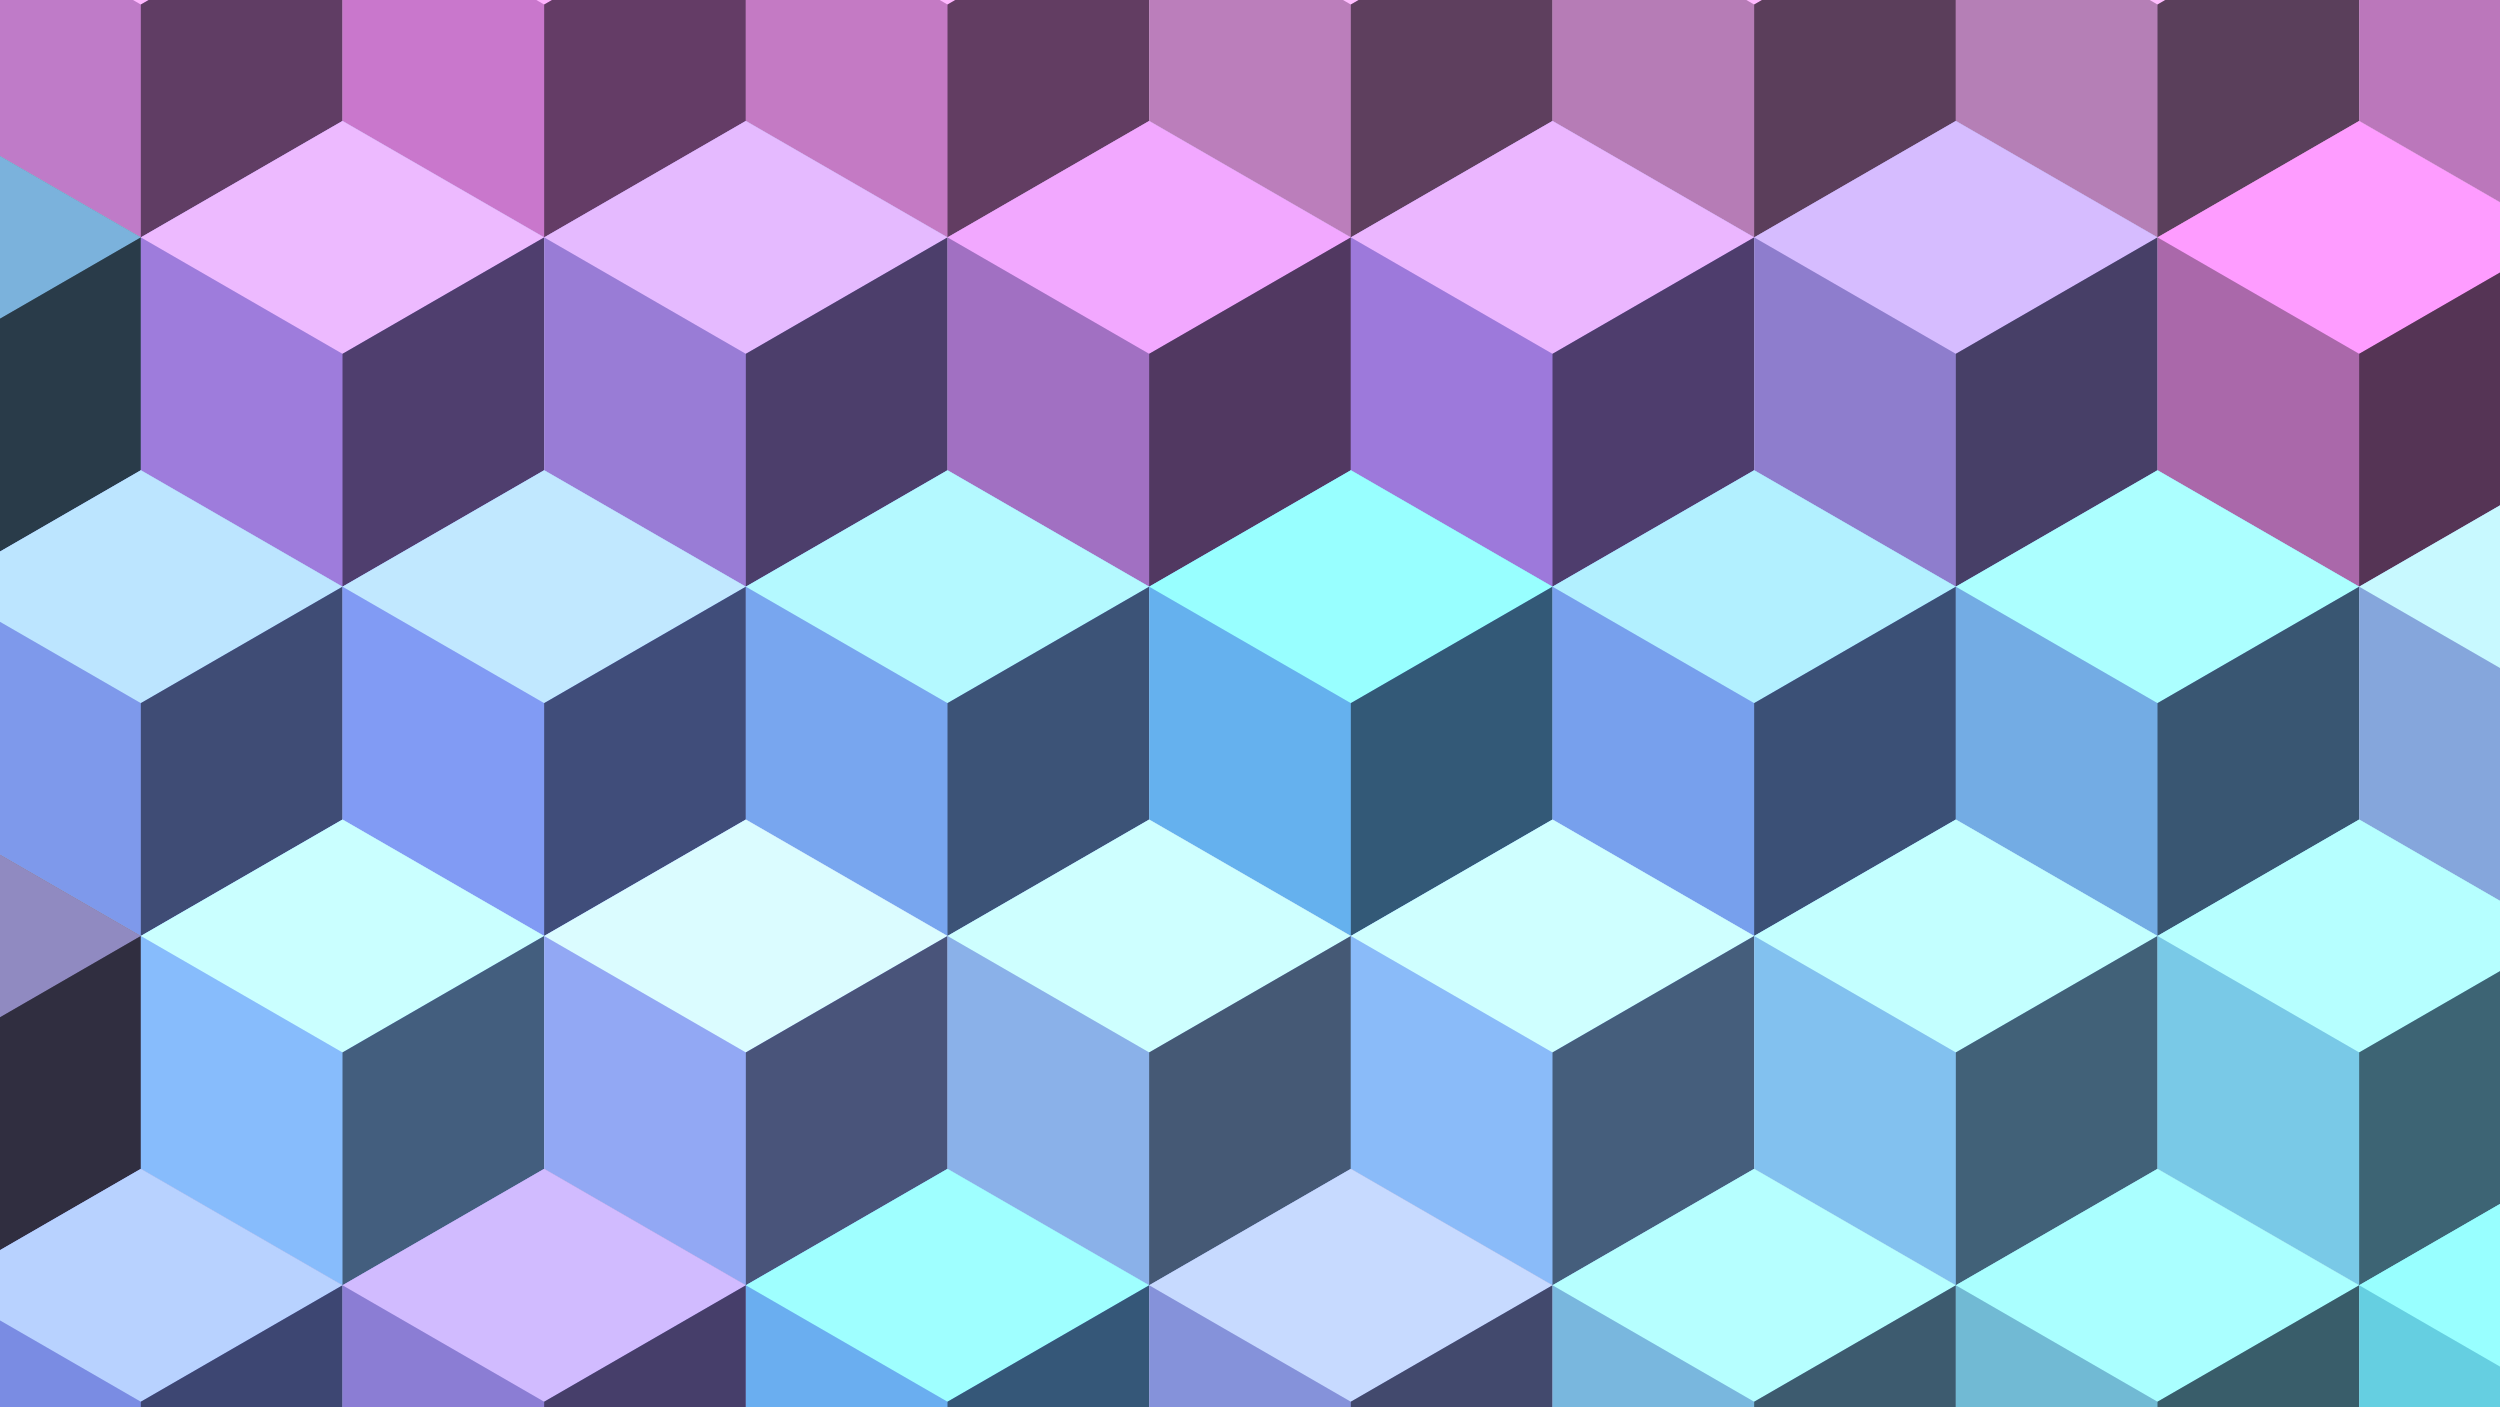
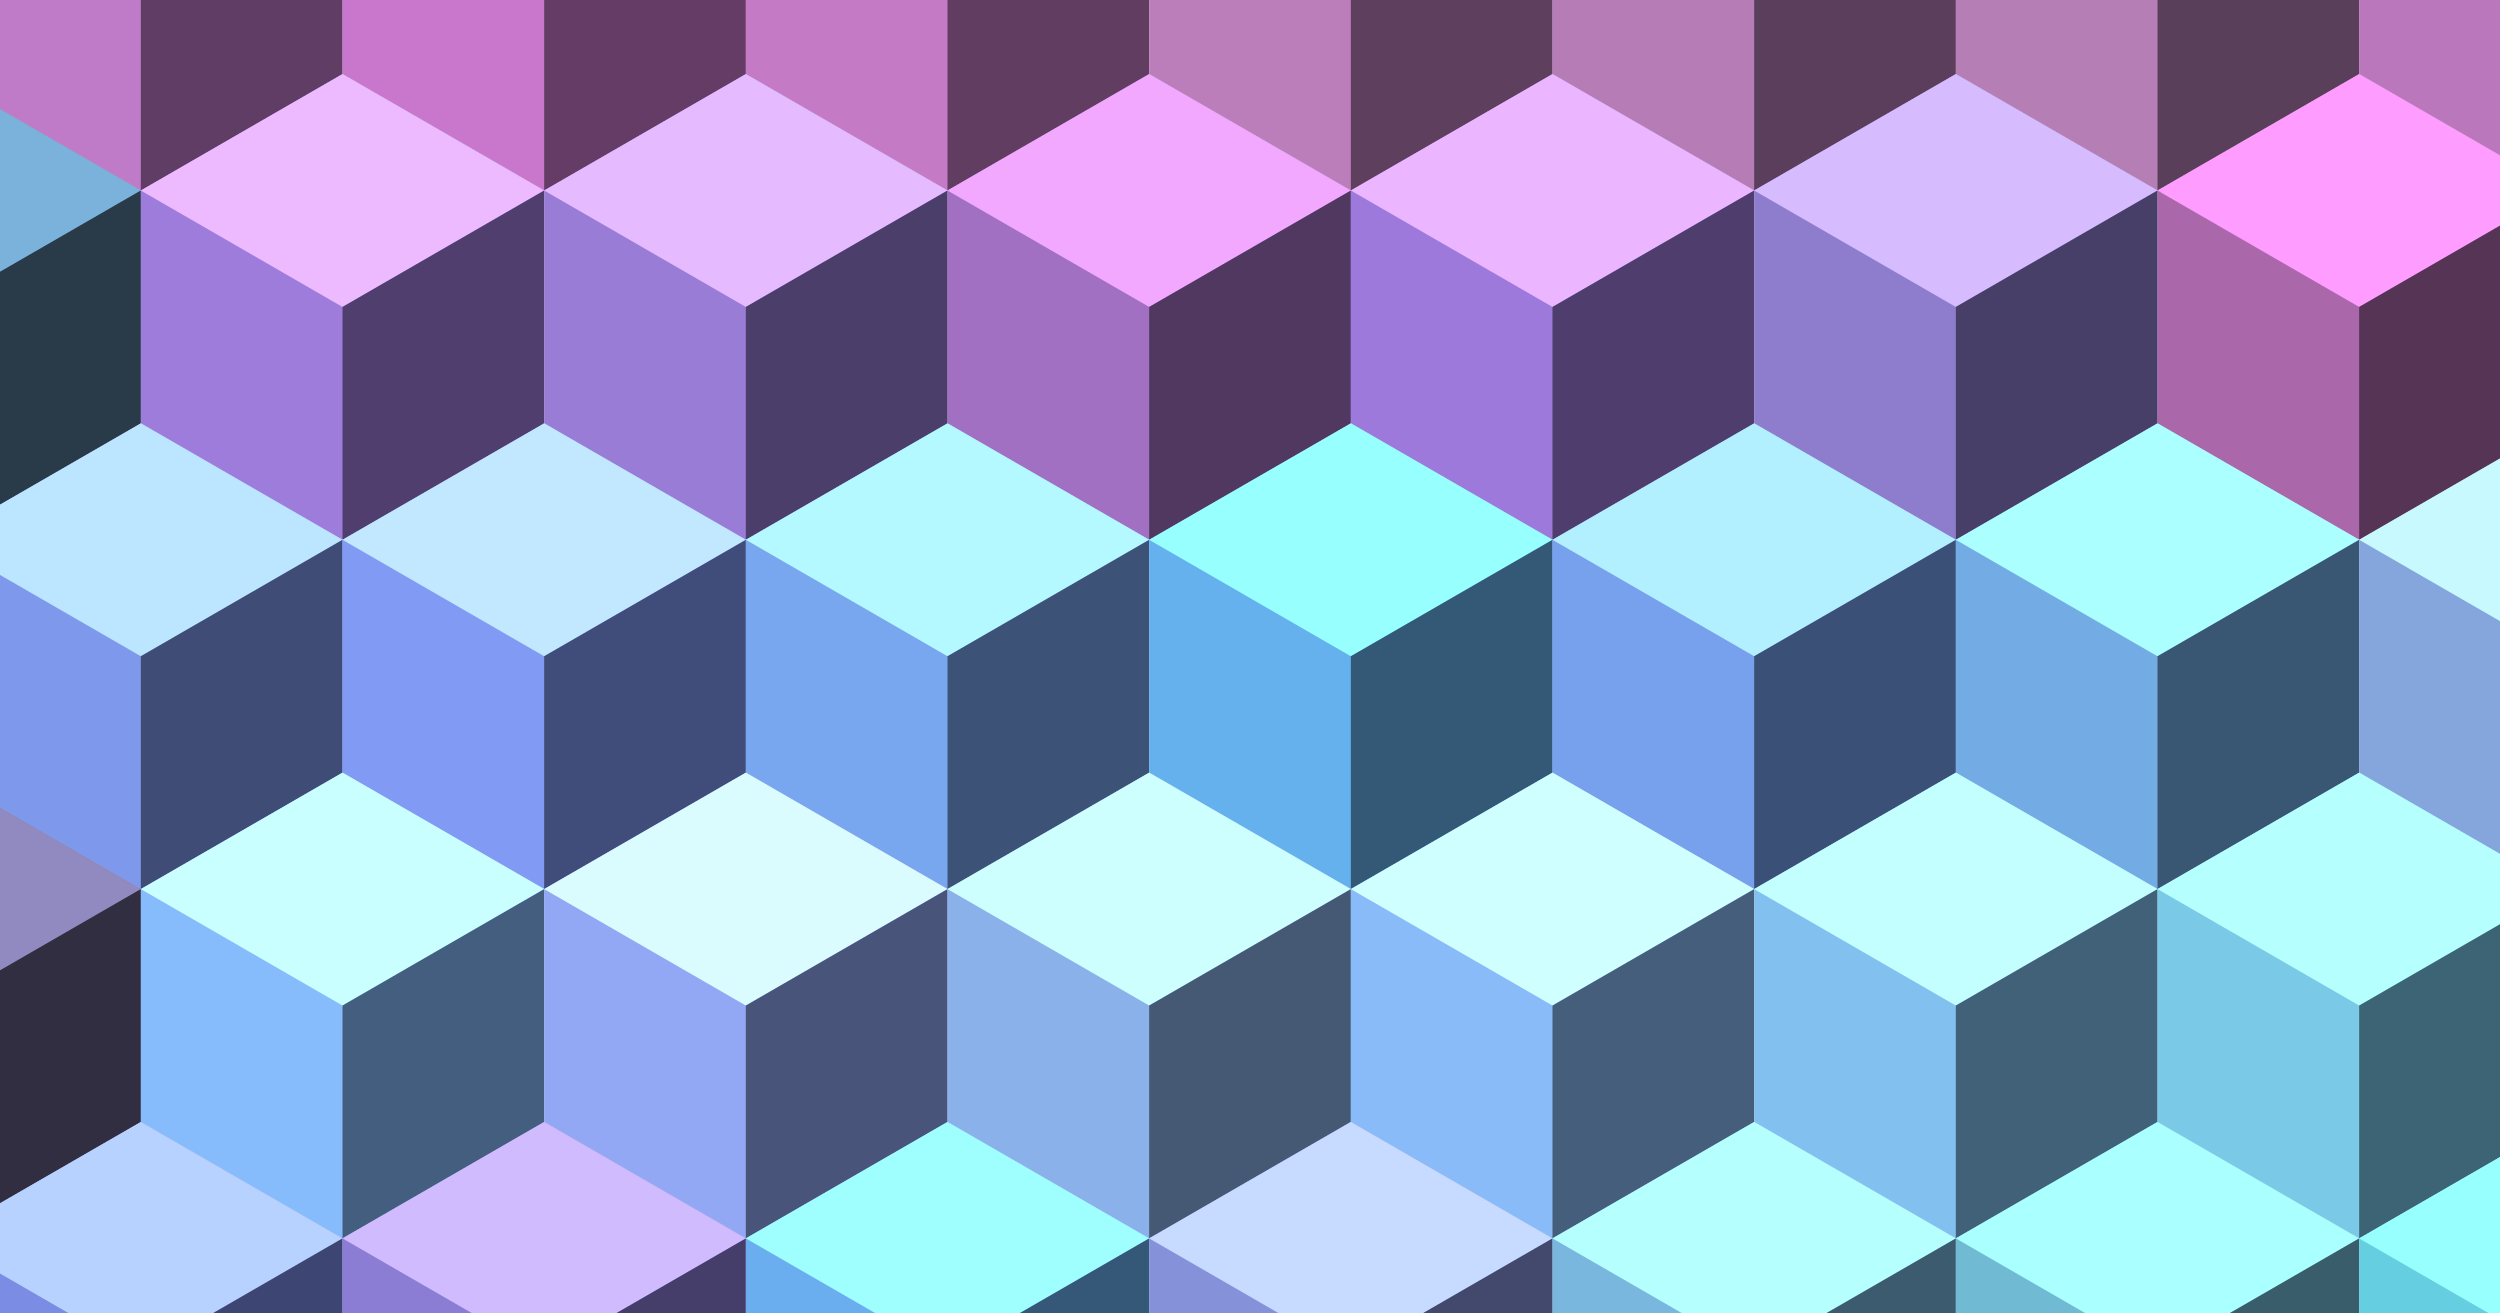
- <svg xmlns="http://www.w3.org/2000/svg" version="1.1" width="1200" height="675" viewBox="0,0,1200,675">
+ <svg xmlns="http://www.w3.org/2000/svg" version="1.1" width="1200" height="630" viewBox="0,0,1200,630">
  <g fill="none" fill-rule="nonzero" stroke="none" stroke-width="1" stroke-linecap="butt" stroke-linejoin="miter" stroke-miterlimit="10" stroke-dasharray="" stroke-dashoffset="0" font-family="none" font-weight="none" font-size="none" text-anchor="none" style="mix-blend-mode: normal">
    <g>
      <g>
-         <path d="M-126,-221.375l96.8,-55.888l96.8,55.888v111.775l-96.8,55.888l-96.8,-55.888z" fill="#000000" />
-         <path d="M-126,-221.375l96.8,-55.888l96.8,55.888l-96.8,55.888z" fill="#ffffff" />
-         <path d="M67.6,-221.375v111.775l-96.8,55.888v-111.775z" fill="#000000" />
-       </g>
-       <g>
-         <path d="M67.6,-221.375l96.8,-55.888l96.8,55.888v111.775l-96.8,55.888l-96.8,-55.888z" fill="#000000" />
-         <path d="M67.6,-221.375l96.8,-55.888l96.8,55.888l-96.8,55.888z" fill="#ffffff" />
-         <path d="M261.2,-221.375v111.775l-96.8,55.888v-111.775z" fill="#000000" />
-       </g>
-       <g>
-         <path d="M261.2,-221.375l96.8,-55.888l96.8,55.888v111.775l-96.8,55.888l-96.8,-55.888z" fill="#000000" />
-         <path d="M261.2,-221.375l96.8,-55.888l96.8,55.888l-96.8,55.888z" fill="#ffffff" />
-         <path d="M454.8,-221.375v111.775l-96.8,55.888v-111.775z" fill="#000000" />
-       </g>
-       <g>
-         <path d="M454.8,-221.375l96.8,-55.888l96.8,55.888v111.775l-96.8,55.888l-96.8,-55.888z" fill="#000000" />
-         <path d="M454.8,-221.375l96.8,-55.888l96.8,55.888l-96.8,55.888z" fill="#ffffff" />
-         <path d="M648.4,-221.375v111.775l-96.8,55.888v-111.775z" fill="#000000" />
-       </g>
-       <g>
-         <path d="M648.4,-221.375l96.8,-55.888l96.8,55.888v111.775l-96.8,55.888l-96.8,-55.888z" fill="#000000" />
-         <path d="M648.4,-221.375l96.8,-55.888l96.8,55.888l-96.8,55.888z" fill="#ffffff" />
-         <path d="M842,-221.375v111.775l-96.8,55.888v-111.775z" fill="#000000" />
-       </g>
-       <g>
-         <path d="M842,-221.375l96.8,-55.888l96.8,55.888v111.775l-96.8,55.888l-96.8,-55.888z" fill="#000000" />
-         <path d="M842,-221.375l96.8,-55.888l96.8,55.888l-96.8,55.888z" fill="#ffffff" />
-         <path d="M1035.6,-221.375v111.775l-96.8,55.888v-111.775z" fill="#000000" />
-       </g>
-       <g>
-         <path d="M1035.6,-221.375l96.8,-55.888l96.8,55.888v111.775l-96.8,55.888l-96.8,-55.888z" fill="#000000" />
-         <path d="M1035.6,-221.375l96.8,-55.888l96.8,55.888l-96.8,55.888z" fill="#ffffff" />
-         <path d="M1229.2,-221.375v111.775l-96.8,55.888v-111.775z" fill="#000000" />
-       </g>
-       <g>
-         <path d="M-29.2,-53.713l96.8,-55.888l96.8,55.888v111.775l-96.8,55.888l-96.8,-55.888z" fill="#bf7bc8" />
-         <path d="M-29.2,-53.713l96.8,-55.888l96.8,55.888l-96.8,55.888z" fill="#ffb8ff" />
-         <path d="M164.4,-53.713v111.775l-96.8,55.888v-111.775z" fill="#603d64" />
-       </g>
-       <g>
-         <path d="M164.4,-53.713l96.8,-55.888l96.8,55.888v111.775l-96.8,55.888l-96.8,-55.888z" fill="#c977cc" />
-         <path d="M164.4,-53.713l96.8,-55.888l96.8,55.888l-96.8,55.888z" fill="#ffb3ff" />
-         <path d="M358,-53.713v111.775l-96.8,55.888v-111.775z" fill="#643c66" />
-       </g>
-       <g>
-         <path d="M358,-53.713l96.8,-55.888l96.8,55.888v111.775l-96.8,55.888l-96.8,-55.888z" fill="#c47ac4" />
-         <path d="M358,-53.713l96.8,-55.888l96.8,55.888l-96.8,55.888z" fill="#ffb8ff" />
-         <path d="M551.6,-53.713v111.775l-96.8,55.888v-111.775z" fill="#623d62" />
-       </g>
-       <g>
-         <path d="M551.6,-53.713l96.8,-55.888l96.8,55.888v111.775l-96.8,55.888l-96.8,-55.888z" fill="#bb7ebb" />
-         <path d="M551.6,-53.713l96.8,-55.888l96.8,55.888l-96.8,55.888z" fill="#ffbeff" />
-         <path d="M745.2,-53.713v111.775l-96.8,55.888v-111.775z" fill="#5e3f5e" />
-       </g>
-       <g>
-         <path d="M745.2,-53.713l96.8,-55.888l96.8,55.888v111.775l-96.8,55.888l-96.8,-55.888z" fill="#b67cb6" />
-         <path d="M745.2,-53.713l96.8,-55.888l96.8,55.888l-96.8,55.888z" fill="#ffbaff" />
-         <path d="M938.8,-53.713v111.775l-96.8,55.888v-111.775z" fill="#5b3e5b" />
-       </g>
-       <g>
-         <path d="M938.8,-53.713l96.8,-55.888l96.8,55.888v111.775l-96.8,55.888l-96.8,-55.888z" fill="#b57fb6" />
-         <path d="M938.8,-53.713l96.8,-55.888l96.8,55.888l-96.8,55.888z" fill="#ffbeff" />
-         <path d="M1132.4,-53.713v111.775l-96.8,55.888v-111.775z" fill="#5a3f5b" />
-       </g>
-       <g>
-         <path d="M1132.4,-53.713l96.8,-55.888l96.8,55.888v111.775l-96.8,55.888l-96.8,-55.888z" fill="#bb77bb" />
-         <path d="M1132.4,-53.713l96.8,-55.888l96.8,55.888l-96.8,55.888z" fill="#ffb3ff" />
-         <path d="M1326,-53.713v111.775l-96.8,55.888v-111.775z" fill="#5e3c5e" />
-       </g>
-       <g>
-         <path d="M-126,113.95l96.8,-55.888l96.8,55.888v111.775l-96.8,55.888l-96.8,-55.888z" fill="#527792" />
-         <path d="M-126,113.95l96.8,-55.888l96.8,55.888l-96.8,55.888z" fill="#7bb2dc" />
-         <path d="M67.6,113.95v111.775l-96.8,55.888v-111.775z" fill="#293b49" />
-       </g>
-       <g>
-         <path d="M67.6,113.95l96.8,-55.888l96.8,55.888v111.775l-96.8,55.888l-96.8,-55.888z" fill="#9e7cdc" />
-         <path d="M67.6,113.95l96.8,-55.888l96.8,55.888l-96.8,55.888z" fill="#edbaff" />
-         <path d="M261.2,113.95v111.775l-96.8,55.888v-111.775z" fill="#4f3e6e" />
-       </g>
-       <g>
-         <path d="M261.2,113.95l96.8,-55.888l96.8,55.888v111.775l-96.8,55.888l-96.8,-55.888z" fill="#997cd6" />
-         <path d="M261.2,113.95l96.8,-55.888l96.8,55.888l-96.8,55.888z" fill="#e5baff" />
-         <path d="M454.8,113.95v111.775l-96.8,55.888v-111.775z" fill="#4c3e6b" />
-       </g>
-       <g>
-         <path d="M454.8,113.95l96.8,-55.888l96.8,55.888v111.775l-96.8,55.888l-96.8,-55.888z" fill="#a170c2" />
-         <path d="M454.8,113.95l96.8,-55.888l96.8,55.888l-96.8,55.888z" fill="#f2a8ff" />
-         <path d="M648.4,113.95v111.775l-96.8,55.888v-111.775z" fill="#513861" />
-       </g>
-       <g>
-         <path d="M648.4,113.95l96.8,-55.888l96.8,55.888v111.775l-96.8,55.888l-96.8,-55.888z" fill="#9d79db" />
-         <path d="M648.4,113.95l96.8,-55.888l96.8,55.888l-96.8,55.888z" fill="#ebb6ff" />
-         <path d="M842,113.95v111.775l-96.8,55.888v-111.775z" fill="#4e3d6d" />
-       </g>
-       <g>
-         <path d="M842,113.95l96.8,-55.888l96.8,55.888v111.775l-96.8,55.888l-96.8,-55.888z" fill="#8e7dcd" />
-         <path d="M842,113.95l96.8,-55.888l96.8,55.888l-96.8,55.888z" fill="#d6bcff" />
-         <path d="M1035.6,113.95v111.775l-96.8,55.888v-111.775z" fill="#473f67" />
-       </g>
-       <g>
-         <path d="M1035.6,113.95l96.8,-55.888l96.8,55.888v111.775l-96.8,55.888l-96.8,-55.888z" fill="#aa68aa" />
-         <path d="M1035.6,113.95l96.8,-55.888l96.8,55.888l-96.8,55.888z" fill="#fe9cff" />
-         <path d="M1229.2,113.95v111.775l-96.8,55.888v-111.775z" fill="#553455" />
-       </g>
-       <g>
-         <path d="M-29.2,281.612l96.8,-55.888l96.8,55.888v111.775l-96.8,55.888l-96.8,-55.888z" fill="#7e99eb" />
-         <path d="M-29.2,281.612l96.8,-55.888l96.8,55.888l-96.8,55.888z" fill="#bce5ff" />
-         <path d="M164.4,281.612v111.775l-96.8,55.888v-111.775z" fill="#3f4c75" />
-       </g>
-       <g>
-         <path d="M164.4,281.612l96.8,-55.888l96.8,55.888v111.775l-96.8,55.888l-96.8,-55.888z" fill="#819bf4" />
-         <path d="M164.4,281.612l96.8,-55.888l96.8,55.888l-96.8,55.888z" fill="#c1e8ff" />
-         <path d="M358,281.612v111.775l-96.8,55.888v-111.775z" fill="#404d7a" />
-       </g>
-       <g>
-         <path d="M358,281.612l96.8,-55.888l96.8,55.888v111.775l-96.8,55.888l-96.8,-55.888z" fill="#78a6ef" />
-         <path d="M358,281.612l96.8,-55.888l96.8,55.888l-96.8,55.888z" fill="#b4f9ff" />
-         <path d="M551.6,281.612v111.775l-96.8,55.888v-111.775z" fill="#3c5377" />
-       </g>
-       <g>
-         <path d="M551.6,281.612l96.8,-55.888l96.8,55.888v111.775l-96.8,55.888l-96.8,-55.888z" fill="#65b1ee" />
-         <path d="M551.6,281.612l96.8,-55.888l96.8,55.888l-96.8,55.888z" fill="#98ffff" />
-         <path d="M745.2,281.612v111.775l-96.8,55.888v-111.775z" fill="#335977" />
-       </g>
-       <g>
-         <path d="M745.2,281.612l96.8,-55.888l96.8,55.888v111.775l-96.8,55.888l-96.8,-55.888z" fill="#77a0ed" />
-         <path d="M745.2,281.612l96.8,-55.888l96.8,55.888l-96.8,55.888z" fill="#b2f0ff" />
-         <path d="M938.8,281.612v111.775l-96.8,55.888v-111.775z" fill="#3b5076" />
-       </g>
-       <g>
-         <path d="M938.8,281.612l96.8,-55.888l96.8,55.888v111.775l-96.8,55.888l-96.8,-55.888z" fill="#73ace4" />
-         <path d="M938.8,281.612l96.8,-55.888l96.8,55.888l-96.8,55.888z" fill="#acffff" />
-         <path d="M1132.4,281.612v111.775l-96.8,55.888v-111.775z" fill="#395672" />
-       </g>
-       <g>
-         <path d="M1132.4,281.612l96.8,-55.888l96.8,55.888v111.775l-96.8,55.888l-96.8,-55.888z" fill="#85a6dc" />
-         <path d="M1132.4,281.612l96.8,-55.888l96.8,55.888l-96.8,55.888z" fill="#c8f9ff" />
-         <path d="M1326,281.612v111.775l-96.8,55.888v-111.775z" fill="#43536e" />
-       </g>
-       <g>
-         <path d="M-126,449.275l96.8,-55.888l96.8,55.888v111.775l-96.8,55.888l-96.8,-55.888z" fill="#605c81" />
-         <path d="M-126,449.275l96.8,-55.888l96.8,55.888l-96.8,55.888z" fill="#908ac1" />
-         <path d="M67.6,449.275v111.775l-96.8,55.888v-111.775z" fill="#302e40" />
-       </g>
-       <g>
-         <path d="M67.6,449.275l96.8,-55.888l96.8,55.888v111.775l-96.8,55.888l-96.8,-55.888z" fill="#87bcfc" />
-         <path d="M67.6,449.275l96.8,-55.888l96.8,55.888l-96.8,55.888z" fill="#caffff" />
-         <path d="M261.2,449.275v111.775l-96.8,55.888v-111.775z" fill="#435e7e" />
-       </g>
-       <g>
-         <path d="M261.2,449.275l96.8,-55.888l96.8,55.888v111.775l-96.8,55.888l-96.8,-55.888z" fill="#92a8f4" />
-         <path d="M261.2,449.275l96.8,-55.888l96.8,55.888l-96.8,55.888z" fill="#dbfcff" />
-         <path d="M454.8,449.275v111.775l-96.8,55.888v-111.775z" fill="#49547a" />
-       </g>
-       <g>
-         <path d="M454.8,449.275l96.8,-55.888l96.8,55.888v111.775l-96.8,55.888l-96.8,-55.888z" fill="#8ab1e9" />
-         <path d="M454.8,449.275l96.8,-55.888l96.8,55.888l-96.8,55.888z" fill="#ceffff" />
-         <path d="M648.4,449.275v111.775l-96.8,55.888v-111.775z" fill="#455975" />
-       </g>
-       <g>
-         <path d="M648.4,449.275l96.8,-55.888l96.8,55.888v111.775l-96.8,55.888l-96.8,-55.888z" fill="#8abbf9" />
-         <path d="M648.4,449.275l96.8,-55.888l96.8,55.888l-96.8,55.888z" fill="#cfffff" />
-         <path d="M842,449.275v111.775l-96.8,55.888v-111.775z" fill="#455e7c" />
-       </g>
-       <g>
-         <path d="M842,449.275l96.8,-55.888l96.8,55.888v111.775l-96.8,55.888l-96.8,-55.888z" fill="#82c1ef" />
-         <path d="M842,449.275l96.8,-55.888l96.8,55.888l-96.8,55.888z" fill="#c3ffff" />
-         <path d="M1035.6,449.275v111.775l-96.8,55.888v-111.775z" fill="#416178" />
-       </g>
-       <g>
-         <path d="M1035.6,449.275l96.8,-55.888l96.8,55.888v111.775l-96.8,55.888l-96.8,-55.888z" fill="#79c9e7" />
-         <path d="M1035.6,449.275l96.8,-55.888l96.8,55.888l-96.8,55.888z" fill="#b6ffff" />
-         <path d="M1229.2,449.275v111.775l-96.8,55.888v-111.775z" fill="#3d6474" />
-       </g>
-       <g>
-         <path d="M-29.2,616.938l96.8,-55.888l96.8,55.888v111.775l-96.8,55.888l-96.8,-55.888z" fill="#7a8ce3" />
-         <path d="M-29.2,616.938l96.8,-55.888l96.8,55.888l-96.8,55.888z" fill="#b8d2ff" />
-         <path d="M164.4,616.938v111.775l-96.8,55.888v-111.775z" fill="#3d4672" />
-       </g>
-       <g>
-         <path d="M164.4,616.938l96.8,-55.888l96.8,55.888v111.775l-96.8,55.888l-96.8,-55.888z" fill="#8b7dd4" />
-         <path d="M164.4,616.938l96.8,-55.888l96.8,55.888l-96.8,55.888z" fill="#d1bbff" />
-         <path d="M358,616.938v111.775l-96.8,55.888v-111.775z" fill="#463e6a" />
-       </g>
-       <g>
-         <path d="M358,616.938l96.8,-55.888l96.8,55.888v111.775l-96.8,55.888l-96.8,-55.888z" fill="#6aaef0" />
-         <path d="M358,616.938l96.8,-55.888l96.8,55.888l-96.8,55.888z" fill="#9fffff" />
-         <path d="M551.6,616.938v111.775l-96.8,55.888v-111.775z" fill="#355778" />
-       </g>
-       <g>
-         <path d="M551.6,616.938l96.8,-55.888l96.8,55.888v111.775l-96.8,55.888l-96.8,-55.888z" fill="#8592da" />
-         <path d="M551.6,616.938l96.8,-55.888l96.8,55.888l-96.8,55.888z" fill="#c7daff" />
-         <path d="M745.2,616.938v111.775l-96.8,55.888v-111.775z" fill="#42496d" />
-       </g>
-       <g>
-         <path d="M745.2,616.938l96.8,-55.888l96.8,55.888v111.775l-96.8,55.888l-96.8,-55.888z" fill="#79b7de" />
-         <path d="M745.2,616.938l96.8,-55.888l96.8,55.888l-96.8,55.888z" fill="#b6ffff" />
-         <path d="M938.8,616.938v111.775l-96.8,55.888v-111.775z" fill="#3d5b6f" />
-       </g>
-       <g>
-         <path d="M938.8,616.938l96.8,-55.888l96.8,55.888v111.775l-96.8,55.888l-96.8,-55.888z" fill="#71bad4" />
-         <path d="M938.8,616.938l96.8,-55.888l96.8,55.888l-96.8,55.888z" fill="#aaffff" />
-         <path d="M1132.4,616.938v111.775l-96.8,55.888v-111.775z" fill="#395d6a" />
-       </g>
-       <g>
-         <path d="M1132.4,616.938l96.8,-55.888l96.8,55.888v111.775l-96.8,55.888l-96.8,-55.888z" fill="#65cfe1" />
-         <path d="M1132.4,616.938l96.8,-55.888l96.8,55.888l-96.8,55.888z" fill="#98ffff" />
-         <path d="M1326,616.938v111.775l-96.8,55.888v-111.775z" fill="#336871" />
-       </g>
-       <g>
-         <path d="M-126,784.6l96.8,-55.888l96.8,55.888v111.775l-96.8,55.888l-96.8,-55.888z" fill="#000000" />
-         <path d="M-126,784.6l96.8,-55.888l96.8,55.888l-96.8,55.888z" fill="#ffffff" />
-         <path d="M67.6,784.6v111.775l-96.8,55.888v-111.775z" fill="#000000" />
-       </g>
-       <g>
-         <path d="M67.6,784.6l96.8,-55.888l96.8,55.888v111.775l-96.8,55.888l-96.8,-55.888z" fill="#000000" />
-         <path d="M67.6,784.6l96.8,-55.888l96.8,55.888l-96.8,55.888z" fill="#ffffff" />
-         <path d="M261.2,784.6v111.775l-96.8,55.888v-111.775z" fill="#000000" />
-       </g>
-       <g>
-         <path d="M261.2,784.6l96.8,-55.888l96.8,55.888v111.775l-96.8,55.888l-96.8,-55.888z" fill="#000000" />
-         <path d="M261.2,784.6l96.8,-55.888l96.8,55.888l-96.8,55.888z" fill="#ffffff" />
-         <path d="M454.8,784.6v111.775l-96.8,55.888v-111.775z" fill="#000000" />
-       </g>
-       <g>
-         <path d="M454.8,784.6l96.8,-55.888l96.8,55.888v111.775l-96.8,55.888l-96.8,-55.888z" fill="#000000" />
-         <path d="M454.8,784.6l96.8,-55.888l96.8,55.888l-96.8,55.888z" fill="#ffffff" />
-         <path d="M648.4,784.6v111.775l-96.8,55.888v-111.775z" fill="#000000" />
-       </g>
-       <g>
-         <path d="M648.4,784.6l96.8,-55.888l96.8,55.888v111.775l-96.8,55.888l-96.8,-55.888z" fill="#000000" />
-         <path d="M648.4,784.6l96.8,-55.888l96.8,55.888l-96.8,55.888z" fill="#ffffff" />
-         <path d="M842,784.6v111.775l-96.8,55.888v-111.775z" fill="#000000" />
-       </g>
-       <g>
-         <path d="M842,784.6l96.8,-55.888l96.8,55.888v111.775l-96.8,55.888l-96.8,-55.888z" fill="#000000" />
-         <path d="M842,784.6l96.8,-55.888l96.8,55.888l-96.8,55.888z" fill="#ffffff" />
-         <path d="M1035.6,784.6v111.775l-96.8,55.888v-111.775z" fill="#000000" />
-       </g>
-       <g>
-         <path d="M1035.6,784.6l96.8,-55.888l96.8,55.888v111.775l-96.8,55.888l-96.8,-55.888z" fill="#000000" />
-         <path d="M1035.6,784.6l96.8,-55.888l96.8,55.888l-96.8,55.888z" fill="#ffffff" />
-         <path d="M1229.2,784.6v111.775l-96.8,55.888v-111.775z" fill="#000000" />
+         <path d="M-126,-243.875l96.8,-55.888l96.8,55.888v111.775l-96.8,55.888l-96.8,-55.888z" fill="#000000" />
+         <path d="M-126,-243.875l96.8,-55.888l96.8,55.888l-96.8,55.888z" fill="#ffffff" />
+         <path d="M67.6,-243.875v111.775l-96.8,55.888v-111.775z" fill="#000000" />
+       </g>
+       <g>
+         <path d="M67.6,-243.875l96.8,-55.888l96.8,55.888v111.775l-96.8,55.888l-96.8,-55.888z" fill="#000000" />
+         <path d="M67.6,-243.875l96.8,-55.888l96.8,55.888l-96.8,55.888z" fill="#ffffff" />
+         <path d="M261.2,-243.875v111.775l-96.8,55.888v-111.775z" fill="#000000" />
+       </g>
+       <g>
+         <path d="M261.2,-243.875l96.8,-55.888l96.8,55.888v111.775l-96.8,55.888l-96.8,-55.888z" fill="#000000" />
+         <path d="M261.2,-243.875l96.8,-55.888l96.8,55.888l-96.8,55.888z" fill="#ffffff" />
+         <path d="M454.8,-243.875v111.775l-96.8,55.888v-111.775z" fill="#000000" />
+       </g>
+       <g>
+         <path d="M454.8,-243.875l96.8,-55.888l96.8,55.888v111.775l-96.8,55.888l-96.8,-55.888z" fill="#000000" />
+         <path d="M454.8,-243.875l96.8,-55.888l96.8,55.888l-96.8,55.888z" fill="#ffffff" />
+         <path d="M648.4,-243.875v111.775l-96.8,55.888v-111.775z" fill="#000000" />
+       </g>
+       <g>
+         <path d="M648.4,-243.875l96.8,-55.888l96.8,55.888v111.775l-96.8,55.888l-96.8,-55.888z" fill="#000000" />
+         <path d="M648.4,-243.875l96.8,-55.888l96.8,55.888l-96.8,55.888z" fill="#ffffff" />
+         <path d="M842,-243.875v111.775l-96.8,55.888v-111.775z" fill="#000000" />
+       </g>
+       <g>
+         <path d="M842,-243.875l96.8,-55.888l96.8,55.888v111.775l-96.8,55.888l-96.8,-55.888z" fill="#000000" />
+         <path d="M842,-243.875l96.8,-55.888l96.8,55.888l-96.8,55.888z" fill="#ffffff" />
+         <path d="M1035.6,-243.875v111.775l-96.8,55.888v-111.775z" fill="#000000" />
+       </g>
+       <g>
+         <path d="M1035.6,-243.875l96.8,-55.888l96.8,55.888v111.775l-96.8,55.888l-96.8,-55.888z" fill="#000000" />
+         <path d="M1035.6,-243.875l96.8,-55.888l96.8,55.888l-96.8,55.888z" fill="#ffffff" />
+         <path d="M1229.2,-243.875v111.775l-96.8,55.888v-111.775z" fill="#000000" />
+       </g>
+       <g>
+         <path d="M-29.2,-76.213l96.8,-55.888l96.8,55.888v111.775l-96.8,55.888l-96.8,-55.888z" fill="#bf7bc8" />
+         <path d="M-29.2,-76.213l96.8,-55.888l96.8,55.888l-96.8,55.888z" fill="#ffb8ff" />
+         <path d="M164.4,-76.213v111.775l-96.8,55.888v-111.775z" fill="#603d64" />
+       </g>
+       <g>
+         <path d="M164.4,-76.213l96.8,-55.888l96.8,55.888v111.775l-96.8,55.888l-96.8,-55.888z" fill="#c977cc" />
+         <path d="M164.4,-76.213l96.8,-55.888l96.8,55.888l-96.8,55.888z" fill="#ffb3ff" />
+         <path d="M358,-76.213v111.775l-96.8,55.888v-111.775z" fill="#643c66" />
+       </g>
+       <g>
+         <path d="M358,-76.213l96.8,-55.888l96.8,55.888v111.775l-96.8,55.888l-96.8,-55.888z" fill="#c47ac4" />
+         <path d="M358,-76.213l96.8,-55.888l96.8,55.888l-96.8,55.888z" fill="#ffb8ff" />
+         <path d="M551.6,-76.213v111.775l-96.8,55.888v-111.775z" fill="#623d62" />
+       </g>
+       <g>
+         <path d="M551.6,-76.213l96.8,-55.888l96.8,55.888v111.775l-96.8,55.888l-96.8,-55.888z" fill="#bb7ebb" />
+         <path d="M551.6,-76.213l96.8,-55.888l96.8,55.888l-96.8,55.888z" fill="#ffbeff" />
+         <path d="M745.2,-76.213v111.775l-96.8,55.888v-111.775z" fill="#5e3f5e" />
+       </g>
+       <g>
+         <path d="M745.2,-76.213l96.8,-55.888l96.8,55.888v111.775l-96.8,55.888l-96.8,-55.888z" fill="#b67cb6" />
+         <path d="M745.2,-76.213l96.8,-55.888l96.8,55.888l-96.8,55.888z" fill="#ffbaff" />
+         <path d="M938.8,-76.213v111.775l-96.8,55.888v-111.775z" fill="#5b3e5b" />
+       </g>
+       <g>
+         <path d="M938.8,-76.213l96.8,-55.888l96.8,55.888v111.775l-96.8,55.888l-96.8,-55.888z" fill="#b57fb6" />
+         <path d="M938.8,-76.213l96.8,-55.888l96.8,55.888l-96.8,55.888z" fill="#ffbeff" />
+         <path d="M1132.4,-76.213v111.775l-96.8,55.888v-111.775z" fill="#5a3f5b" />
+       </g>
+       <g>
+         <path d="M1132.4,-76.213l96.8,-55.888l96.8,55.888v111.775l-96.8,55.888l-96.8,-55.888z" fill="#bb77bb" />
+         <path d="M1132.4,-76.213l96.8,-55.888l96.8,55.888l-96.8,55.888z" fill="#ffb3ff" />
+         <path d="M1326,-76.213v111.775l-96.8,55.888v-111.775z" fill="#5e3c5e" />
+       </g>
+       <g>
+         <path d="M-126,91.45l96.8,-55.888l96.8,55.888v111.775l-96.8,55.888l-96.8,-55.888z" fill="#527792" />
+         <path d="M-126,91.45l96.8,-55.888l96.8,55.888l-96.8,55.888z" fill="#7bb2dc" />
+         <path d="M67.6,91.45v111.775l-96.8,55.888v-111.775z" fill="#293b49" />
+       </g>
+       <g>
+         <path d="M67.6,91.45l96.8,-55.888l96.8,55.888v111.775l-96.8,55.888l-96.8,-55.888z" fill="#9e7cdc" />
+         <path d="M67.6,91.45l96.8,-55.888l96.8,55.888l-96.8,55.888z" fill="#edbaff" />
+         <path d="M261.2,91.45v111.775l-96.8,55.888v-111.775z" fill="#4f3e6e" />
+       </g>
+       <g>
+         <path d="M261.2,91.45l96.8,-55.888l96.8,55.888v111.775l-96.8,55.888l-96.8,-55.888z" fill="#997cd6" />
+         <path d="M261.2,91.45l96.8,-55.888l96.8,55.888l-96.8,55.888z" fill="#e5baff" />
+         <path d="M454.8,91.45v111.775l-96.8,55.888v-111.775z" fill="#4c3e6b" />
+       </g>
+       <g>
+         <path d="M454.8,91.45l96.8,-55.888l96.8,55.888v111.775l-96.8,55.888l-96.8,-55.888z" fill="#a170c2" />
+         <path d="M454.8,91.45l96.8,-55.888l96.8,55.888l-96.8,55.888z" fill="#f2a8ff" />
+         <path d="M648.4,91.45v111.775l-96.8,55.888v-111.775z" fill="#513861" />
+       </g>
+       <g>
+         <path d="M648.4,91.45l96.8,-55.888l96.8,55.888v111.775l-96.8,55.888l-96.8,-55.888z" fill="#9d79db" />
+         <path d="M648.4,91.45l96.8,-55.888l96.8,55.888l-96.8,55.888z" fill="#ebb6ff" />
+         <path d="M842,91.45v111.775l-96.8,55.888v-111.775z" fill="#4e3d6d" />
+       </g>
+       <g>
+         <path d="M842,91.45l96.8,-55.888l96.8,55.888v111.775l-96.8,55.888l-96.8,-55.888z" fill="#8e7dcd" />
+         <path d="M842,91.45l96.8,-55.888l96.8,55.888l-96.8,55.888z" fill="#d6bcff" />
+         <path d="M1035.6,91.45v111.775l-96.8,55.888v-111.775z" fill="#473f67" />
+       </g>
+       <g>
+         <path d="M1035.6,91.45l96.8,-55.888l96.8,55.888v111.775l-96.8,55.888l-96.8,-55.888z" fill="#aa68aa" />
+         <path d="M1035.6,91.45l96.8,-55.888l96.8,55.888l-96.8,55.888z" fill="#fe9cff" />
+         <path d="M1229.2,91.45v111.775l-96.8,55.888v-111.775z" fill="#553455" />
+       </g>
+       <g>
+         <path d="M-29.2,259.112l96.8,-55.888l96.8,55.888v111.775l-96.8,55.888l-96.8,-55.888z" fill="#7e99eb" />
+         <path d="M-29.2,259.112l96.8,-55.888l96.8,55.888l-96.8,55.888z" fill="#bce5ff" />
+         <path d="M164.4,259.112v111.775l-96.8,55.888v-111.775z" fill="#3f4c75" />
+       </g>
+       <g>
+         <path d="M164.4,259.112l96.8,-55.888l96.8,55.888v111.775l-96.8,55.888l-96.8,-55.888z" fill="#819bf4" />
+         <path d="M164.4,259.112l96.8,-55.888l96.8,55.888l-96.8,55.888z" fill="#c1e8ff" />
+         <path d="M358,259.112v111.775l-96.8,55.888v-111.775z" fill="#404d7a" />
+       </g>
+       <g>
+         <path d="M358,259.112l96.8,-55.888l96.8,55.888v111.775l-96.8,55.888l-96.8,-55.888z" fill="#78a6ef" />
+         <path d="M358,259.112l96.8,-55.888l96.8,55.888l-96.8,55.888z" fill="#b4f9ff" />
+         <path d="M551.6,259.112v111.775l-96.8,55.888v-111.775z" fill="#3c5377" />
+       </g>
+       <g>
+         <path d="M551.6,259.112l96.8,-55.888l96.8,55.888v111.775l-96.8,55.888l-96.8,-55.888z" fill="#65b1ee" />
+         <path d="M551.6,259.112l96.8,-55.888l96.8,55.888l-96.8,55.888z" fill="#98ffff" />
+         <path d="M745.2,259.112v111.775l-96.8,55.888v-111.775z" fill="#335977" />
+       </g>
+       <g>
+         <path d="M745.2,259.112l96.8,-55.888l96.8,55.888v111.775l-96.8,55.888l-96.8,-55.888z" fill="#77a0ed" />
+         <path d="M745.2,259.112l96.8,-55.888l96.8,55.888l-96.8,55.888z" fill="#b2f0ff" />
+         <path d="M938.8,259.112v111.775l-96.8,55.888v-111.775z" fill="#3b5076" />
+       </g>
+       <g>
+         <path d="M938.8,259.112l96.8,-55.888l96.8,55.888v111.775l-96.8,55.888l-96.8,-55.888z" fill="#73ace4" />
+         <path d="M938.8,259.112l96.8,-55.888l96.8,55.888l-96.8,55.888z" fill="#acffff" />
+         <path d="M1132.4,259.112v111.775l-96.8,55.888v-111.775z" fill="#395672" />
+       </g>
+       <g>
+         <path d="M1132.4,259.112l96.8,-55.888l96.8,55.888v111.775l-96.8,55.888l-96.8,-55.888z" fill="#85a6dc" />
+         <path d="M1132.4,259.112l96.8,-55.888l96.8,55.888l-96.8,55.888z" fill="#c8f9ff" />
+         <path d="M1326,259.112v111.775l-96.8,55.888v-111.775z" fill="#43536e" />
+       </g>
+       <g>
+         <path d="M-126,426.775l96.8,-55.888l96.8,55.888v111.775l-96.8,55.888l-96.8,-55.888z" fill="#605c81" />
+         <path d="M-126,426.775l96.8,-55.888l96.8,55.888l-96.8,55.888z" fill="#908ac1" />
+         <path d="M67.6,426.775v111.775l-96.8,55.888v-111.775z" fill="#302e40" />
+       </g>
+       <g>
+         <path d="M67.6,426.775l96.8,-55.888l96.8,55.888v111.775l-96.8,55.888l-96.8,-55.888z" fill="#87bcfc" />
+         <path d="M67.6,426.775l96.8,-55.888l96.8,55.888l-96.8,55.888z" fill="#caffff" />
+         <path d="M261.2,426.775v111.775l-96.8,55.888v-111.775z" fill="#435e7e" />
+       </g>
+       <g>
+         <path d="M261.2,426.775l96.8,-55.888l96.8,55.888v111.775l-96.8,55.888l-96.8,-55.888z" fill="#92a8f4" />
+         <path d="M261.2,426.775l96.8,-55.888l96.8,55.888l-96.8,55.888z" fill="#dbfcff" />
+         <path d="M454.8,426.775v111.775l-96.8,55.888v-111.775z" fill="#49547a" />
+       </g>
+       <g>
+         <path d="M454.8,426.775l96.8,-55.888l96.8,55.888v111.775l-96.8,55.888l-96.8,-55.888z" fill="#8ab1e9" />
+         <path d="M454.8,426.775l96.8,-55.888l96.8,55.888l-96.8,55.888z" fill="#ceffff" />
+         <path d="M648.4,426.775v111.775l-96.8,55.888v-111.775z" fill="#455975" />
+       </g>
+       <g>
+         <path d="M648.4,426.775l96.8,-55.888l96.8,55.888v111.775l-96.8,55.888l-96.8,-55.888z" fill="#8abbf9" />
+         <path d="M648.4,426.775l96.8,-55.888l96.8,55.888l-96.8,55.888z" fill="#cfffff" />
+         <path d="M842,426.775v111.775l-96.8,55.888v-111.775z" fill="#455e7c" />
+       </g>
+       <g>
+         <path d="M842,426.775l96.8,-55.888l96.8,55.888v111.775l-96.8,55.888l-96.8,-55.888z" fill="#82c1ef" />
+         <path d="M842,426.775l96.8,-55.888l96.8,55.888l-96.8,55.888z" fill="#c3ffff" />
+         <path d="M1035.6,426.775v111.775l-96.8,55.888v-111.775z" fill="#416178" />
+       </g>
+       <g>
+         <path d="M1035.6,426.775l96.8,-55.888l96.8,55.888v111.775l-96.8,55.888l-96.8,-55.888z" fill="#79c9e7" />
+         <path d="M1035.6,426.775l96.8,-55.888l96.8,55.888l-96.8,55.888z" fill="#b6ffff" />
+         <path d="M1229.2,426.775v111.775l-96.8,55.888v-111.775z" fill="#3d6474" />
+       </g>
+       <g>
+         <path d="M-29.2,594.438l96.8,-55.888l96.8,55.888v111.775l-96.8,55.888l-96.8,-55.888z" fill="#7a8ce3" />
+         <path d="M-29.2,594.438l96.8,-55.888l96.8,55.888l-96.8,55.888z" fill="#b8d2ff" />
+         <path d="M164.4,594.438v111.775l-96.8,55.888v-111.775z" fill="#3d4672" />
+       </g>
+       <g>
+         <path d="M164.4,594.438l96.8,-55.888l96.8,55.888v111.775l-96.8,55.888l-96.8,-55.888z" fill="#8b7dd4" />
+         <path d="M164.4,594.438l96.8,-55.888l96.8,55.888l-96.8,55.888z" fill="#d1bbff" />
+         <path d="M358,594.438v111.775l-96.8,55.888v-111.775z" fill="#463e6a" />
+       </g>
+       <g>
+         <path d="M358,594.438l96.8,-55.888l96.8,55.888v111.775l-96.8,55.888l-96.8,-55.888z" fill="#6aaef0" />
+         <path d="M358,594.438l96.8,-55.888l96.8,55.888l-96.8,55.888z" fill="#9fffff" />
+         <path d="M551.6,594.438v111.775l-96.8,55.888v-111.775z" fill="#355778" />
+       </g>
+       <g>
+         <path d="M551.6,594.438l96.8,-55.888l96.8,55.888v111.775l-96.8,55.888l-96.8,-55.888z" fill="#8592da" />
+         <path d="M551.6,594.438l96.8,-55.888l96.8,55.888l-96.8,55.888z" fill="#c7daff" />
+         <path d="M745.2,594.438v111.775l-96.8,55.888v-111.775z" fill="#42496d" />
+       </g>
+       <g>
+         <path d="M745.2,594.438l96.8,-55.888l96.8,55.888v111.775l-96.8,55.888l-96.8,-55.888z" fill="#79b7de" />
+         <path d="M745.2,594.438l96.8,-55.888l96.8,55.888l-96.8,55.888z" fill="#b6ffff" />
+         <path d="M938.8,594.438v111.775l-96.8,55.888v-111.775z" fill="#3d5b6f" />
+       </g>
+       <g>
+         <path d="M938.8,594.438l96.8,-55.888l96.8,55.888v111.775l-96.8,55.888l-96.8,-55.888z" fill="#71bad4" />
+         <path d="M938.8,594.438l96.8,-55.888l96.8,55.888l-96.8,55.888z" fill="#aaffff" />
+         <path d="M1132.4,594.438v111.775l-96.8,55.888v-111.775z" fill="#395d6a" />
+       </g>
+       <g>
+         <path d="M1132.4,594.438l96.8,-55.888l96.8,55.888v111.775l-96.8,55.888l-96.8,-55.888z" fill="#65cfe1" />
+         <path d="M1132.4,594.438l96.8,-55.888l96.8,55.888l-96.8,55.888z" fill="#98ffff" />
+         <path d="M1326,594.438v111.775l-96.8,55.888v-111.775z" fill="#336871" />
+       </g>
+       <g>
+         <path d="M-126,762.1l96.8,-55.888l96.8,55.888v111.775l-96.8,55.888l-96.8,-55.888z" fill="#000000" />
+         <path d="M-126,762.1l96.8,-55.888l96.8,55.888l-96.8,55.888z" fill="#ffffff" />
+         <path d="M67.6,762.1v111.775l-96.8,55.888v-111.775z" fill="#000000" />
+       </g>
+       <g>
+         <path d="M67.6,762.1l96.8,-55.888l96.8,55.888v111.775l-96.8,55.888l-96.8,-55.888z" fill="#000000" />
+         <path d="M67.6,762.1l96.8,-55.888l96.8,55.888l-96.8,55.888z" fill="#ffffff" />
+         <path d="M261.2,762.1v111.775l-96.8,55.888v-111.775z" fill="#000000" />
+       </g>
+       <g>
+         <path d="M261.2,762.1l96.8,-55.888l96.8,55.888v111.775l-96.8,55.888l-96.8,-55.888z" fill="#000000" />
+         <path d="M261.2,762.1l96.8,-55.888l96.8,55.888l-96.8,55.888z" fill="#ffffff" />
+         <path d="M454.8,762.1v111.775l-96.8,55.888v-111.775z" fill="#000000" />
+       </g>
+       <g>
+         <path d="M454.8,762.1l96.8,-55.888l96.8,55.888v111.775l-96.8,55.888l-96.8,-55.888z" fill="#000000" />
+         <path d="M454.8,762.1l96.8,-55.888l96.8,55.888l-96.8,55.888z" fill="#ffffff" />
+         <path d="M648.4,762.1v111.775l-96.8,55.888v-111.775z" fill="#000000" />
+       </g>
+       <g>
+         <path d="M648.4,762.1l96.8,-55.888l96.8,55.888v111.775l-96.8,55.888l-96.8,-55.888z" fill="#000000" />
+         <path d="M648.4,762.1l96.8,-55.888l96.8,55.888l-96.8,55.888z" fill="#ffffff" />
+         <path d="M842,762.1v111.775l-96.8,55.888v-111.775z" fill="#000000" />
+       </g>
+       <g>
+         <path d="M842,762.1l96.8,-55.888l96.8,55.888v111.775l-96.8,55.888l-96.8,-55.888z" fill="#000000" />
+         <path d="M842,762.1l96.8,-55.888l96.8,55.888l-96.8,55.888z" fill="#ffffff" />
+         <path d="M1035.6,762.1v111.775l-96.8,55.888v-111.775z" fill="#000000" />
+       </g>
+       <g>
+         <path d="M1035.6,762.1l96.8,-55.888l96.8,55.888v111.775l-96.8,55.888l-96.8,-55.888z" fill="#000000" />
+         <path d="M1035.6,762.1l96.8,-55.888l96.8,55.888l-96.8,55.888z" fill="#ffffff" />
+         <path d="M1229.2,762.1v111.775l-96.8,55.888v-111.775z" fill="#000000" />
      </g>
    </g>
  </g>
</svg>
